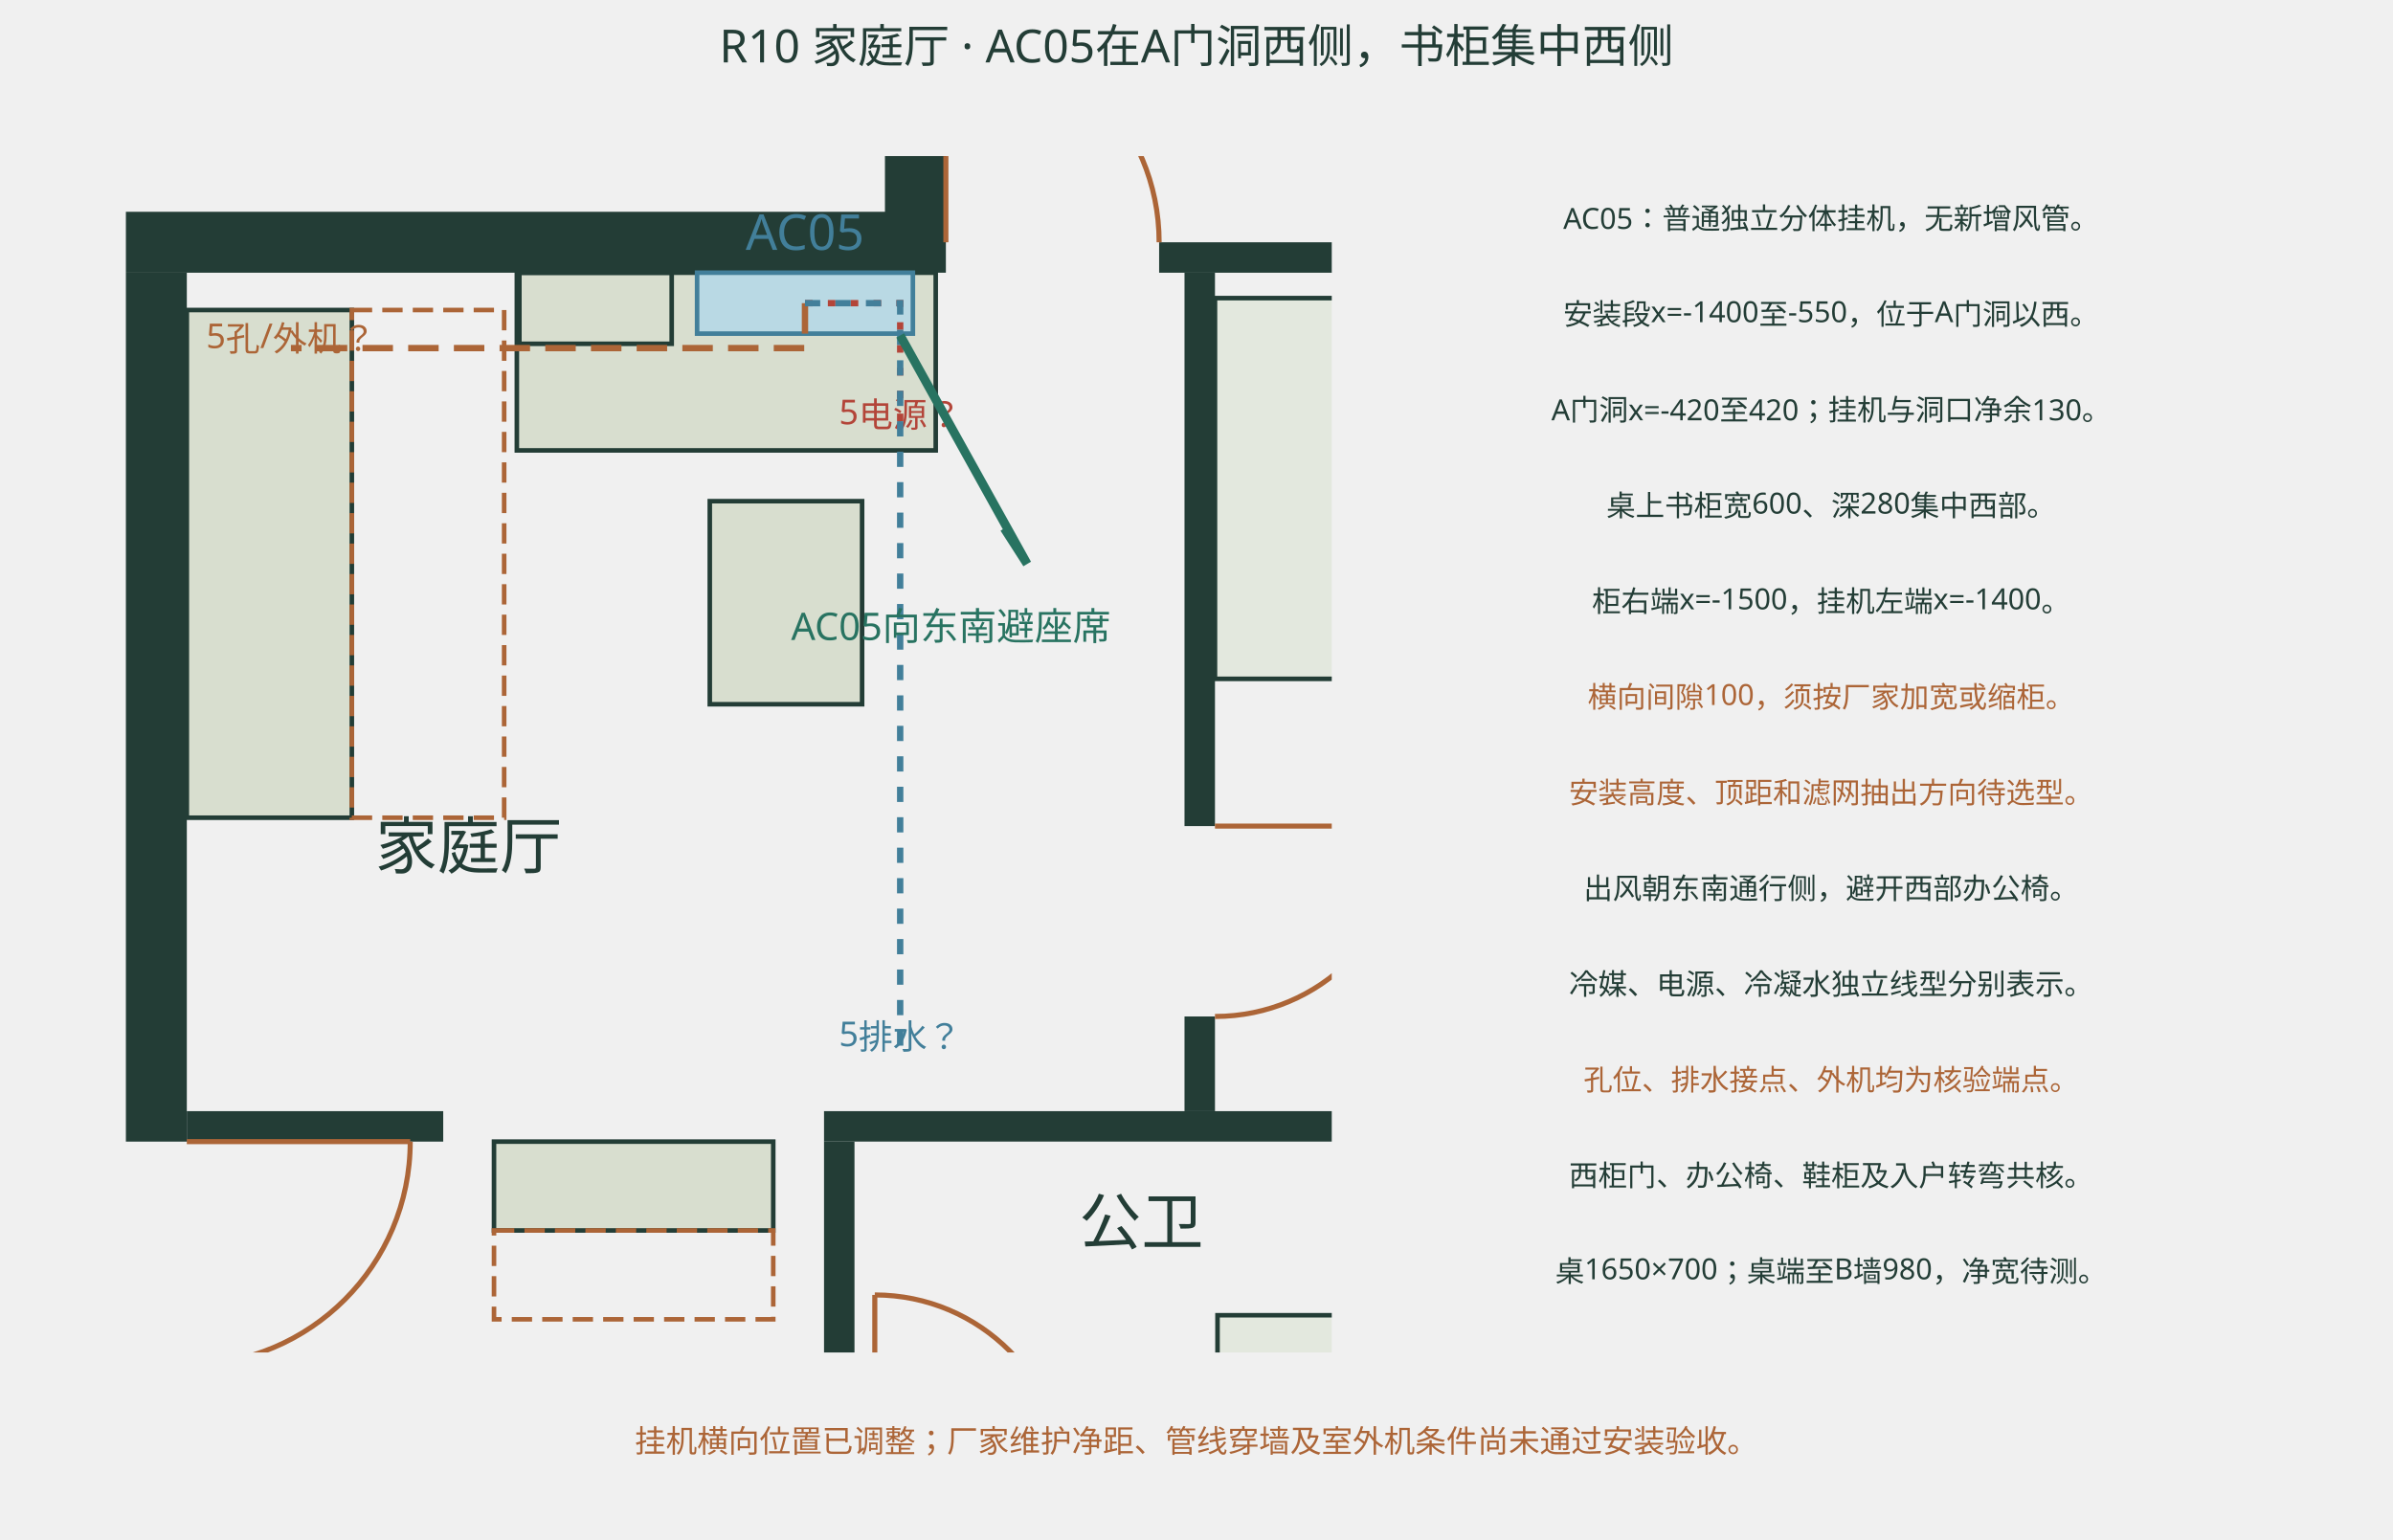
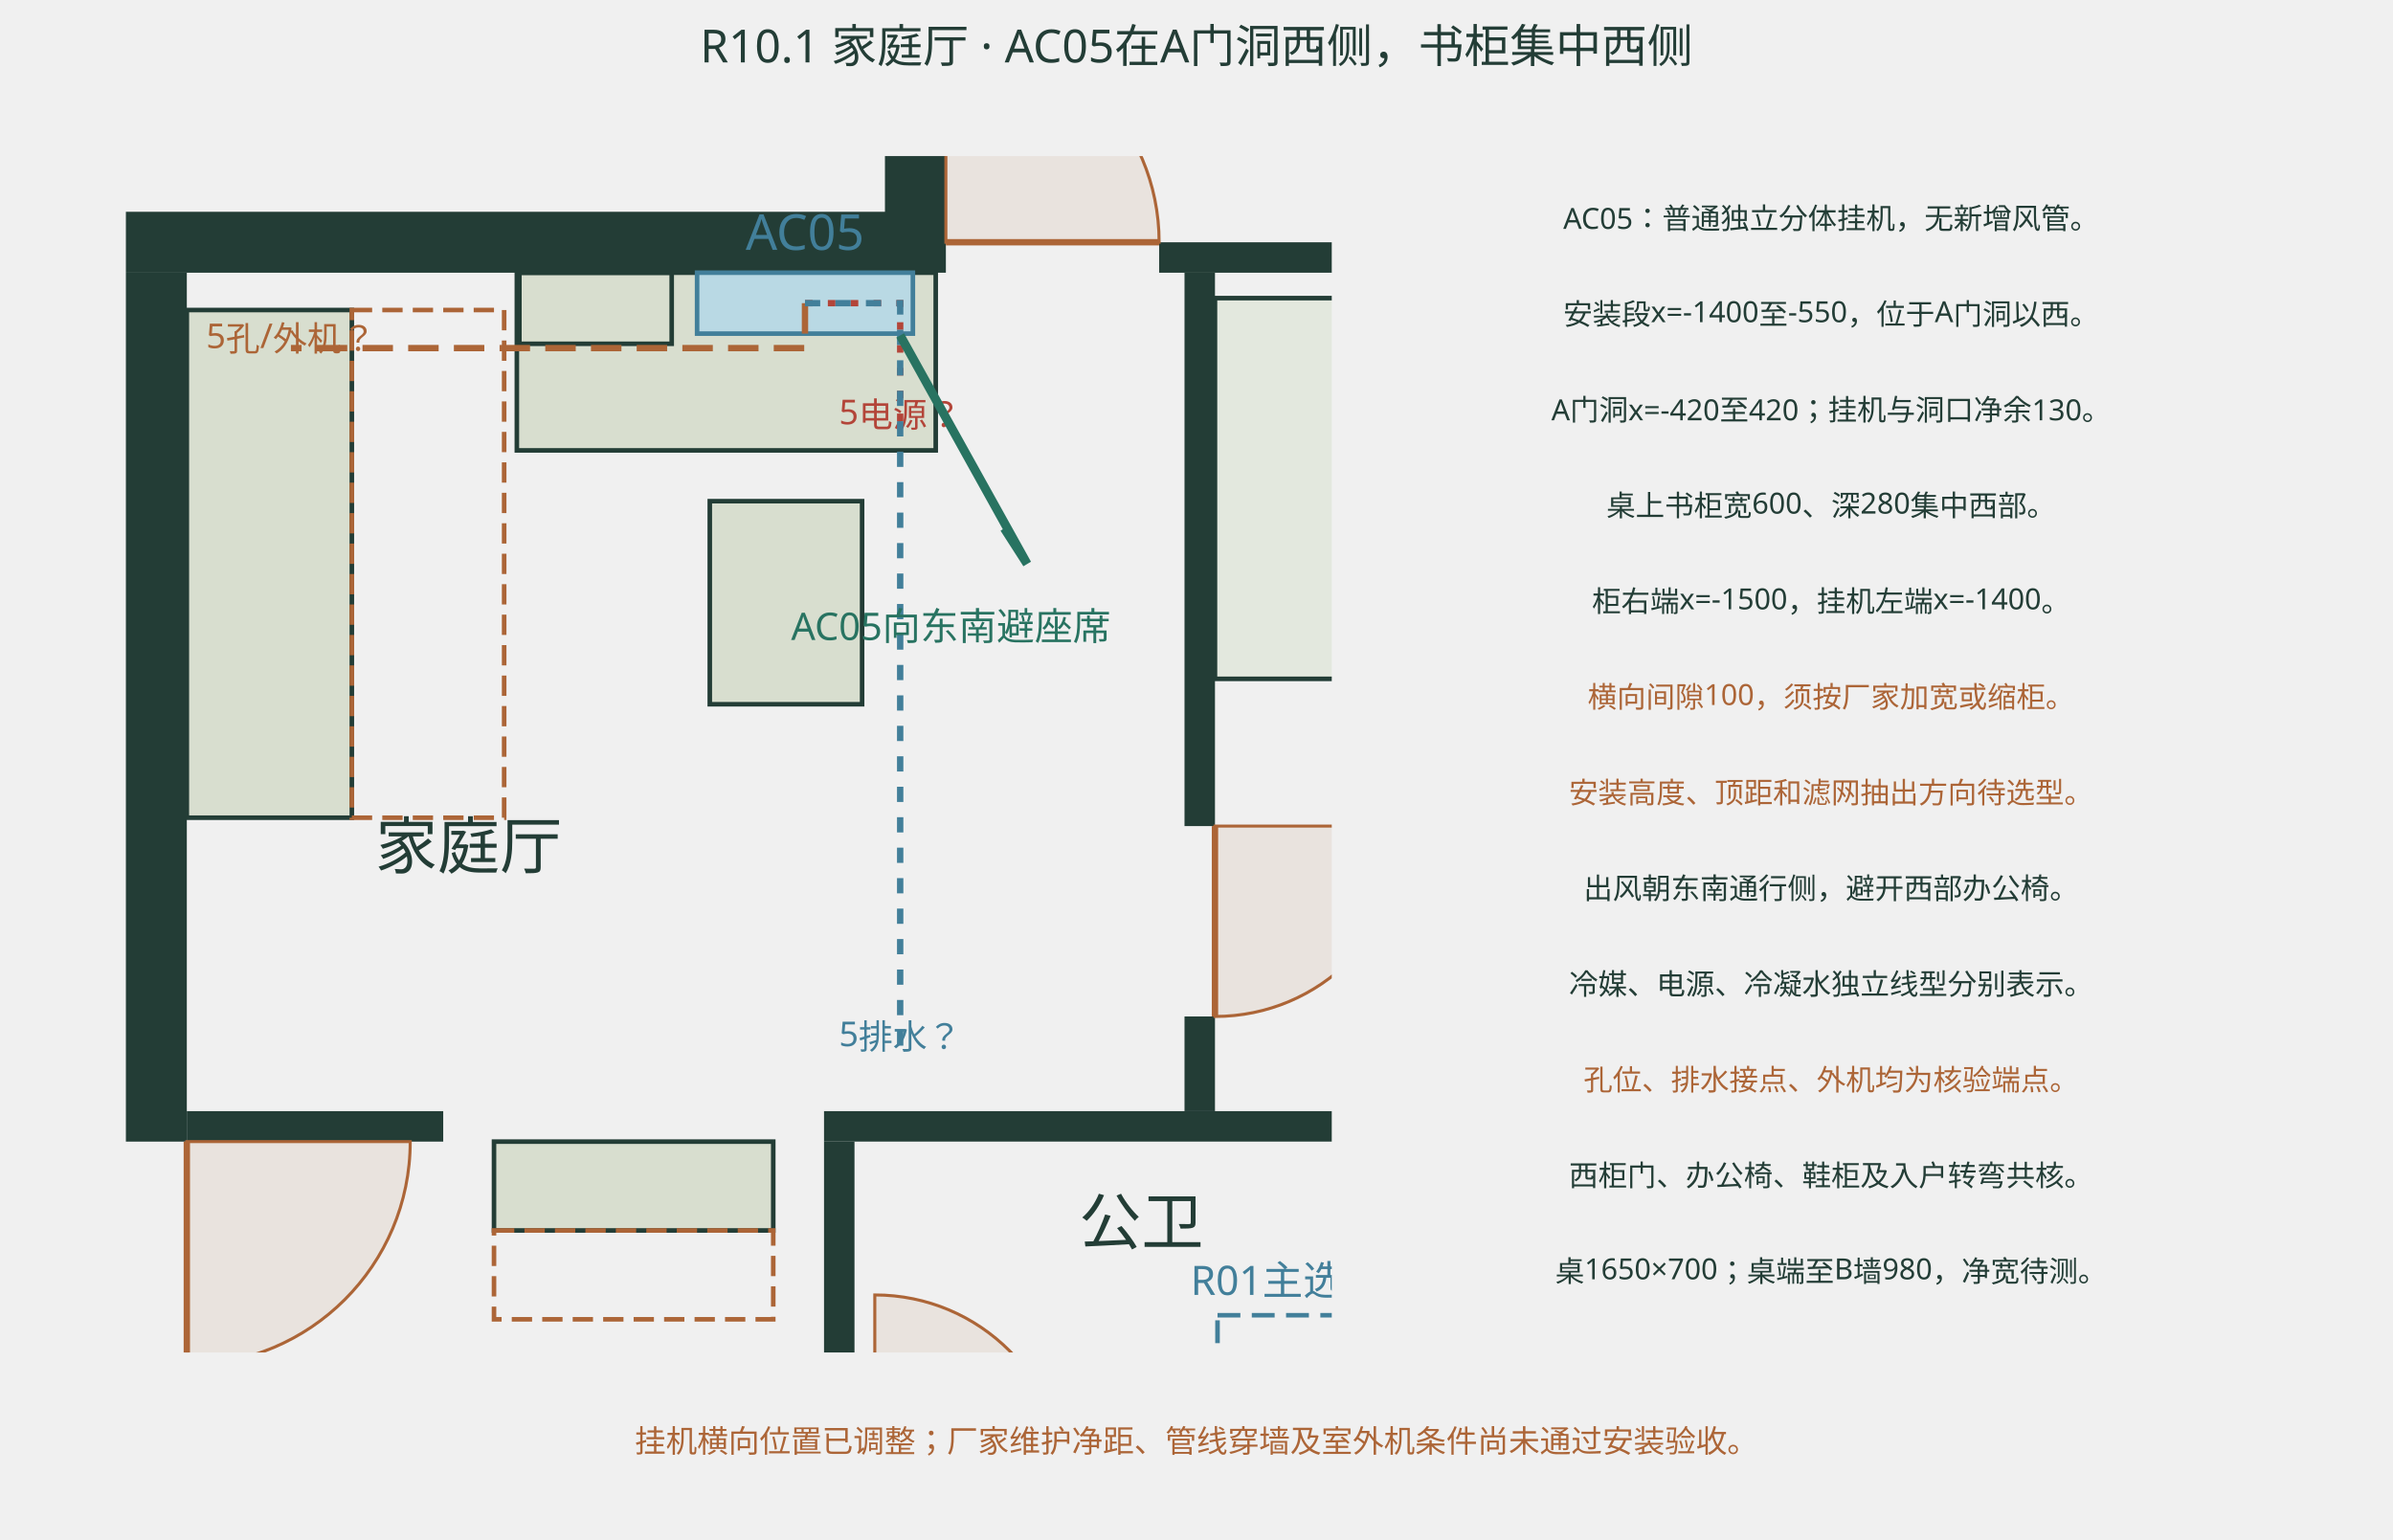
- <svg xmlns="http://www.w3.org/2000/svg" viewBox="0 0 1150 740" role="img" aria-label="R10 家庭厅 · AC05在A门洞西侧，书柜集中西侧">
+ <svg xmlns="http://www.w3.org/2000/svg" viewBox="0 0 1150 740" role="img" aria-label="R10.1 家庭厅 · AC05在A门洞西侧，书柜集中西侧">
  <g font-family="Microsoft YaHei, sans-serif">
-     <text x="575.0" y="30" font-size="22" fill="#233d36" text-anchor="middle">R10 家庭厅 · AC05在A门洞西侧，书柜集中西侧</text>
+     <text x="575.0" y="30" font-size="22" fill="#233d36" text-anchor="middle">R10.1 家庭厅 · AC05在A门洞西侧，书柜集中西侧</text>
    <svg x="30" y="75" width="610" height="575" viewBox="-3900 -6600 5000 4700">
-       <g data-model="e076298a32307d32d8c153a516c94fb05d81f4c542994ed85874554e8a292c61" transform="translate(0 0) scale(1)">
+       <g data-model="a398ea4fa54fd755995154d0015040b848deebf1966e73c0f9668fc84c76d69b" transform="translate(0 0) scale(1)">
        <g stroke-width="20">
          <g data-wall="A_north" data-box="-660,-10197,7520,240">
            <rect x="-660" y="-10197" width="7520" height="240" fill="#233d36" stroke="none" stroke-dasharray="" />
          </g>
          <g data-wall="A_west" data-box="-660,-10077,240,3810">
            <rect x="-660" y="-10077" width="240" height="3810" fill="#233d36" stroke="none" stroke-dasharray="" />
          </g>
          <g data-wall="A_east" data-box="6620,-10077,240,4050">
            <rect x="6620" y="-10077" width="240" height="4050" fill="#233d36" stroke="none" stroke-dasharray="" />
          </g>
          <g data-wall="A_south1" data-box="420,-6267,4290,120">
            <rect x="420" y="-6267" width="4290" height="120" fill="#233d36" stroke="none" stroke-dasharray="" />
          </g>
          <g data-wall="A_south2" data-box="6220,-6267,400,120">
            <rect x="6220" y="-6267" width="400" height="120" fill="#233d36" stroke="none" stroke-dasharray="" />
          </g>
          <g data-wall="family_north" data-box="-3650,-6387,3230,240">
            <rect x="-3650" y="-6387" width="3230" height="240" fill="#233d36" stroke="none" stroke-dasharray="" />
          </g>
          <g data-wall="family_west" data-box="-3650,-6147,240,3423">
            <rect x="-3650" y="-6147" width="240" height="3423" fill="#233d36" stroke="none" stroke-dasharray="" />
          </g>
          <g data-wall="master_bath_east1" data-box="1280,-10077,120,1190">
            <rect x="1280" y="-10077" width="120" height="1190" fill="#233d36" stroke="none" stroke-dasharray="" />
          </g>
          <g data-wall="master_bath_east2" data-box="1280,-8127,120,500">
            <rect x="1280" y="-8127" width="120" height="500" fill="#233d36" stroke="none" stroke-dasharray="" />
          </g>
          <g data-wall="master_bath_south" data-box="-420,-7747,1700,120">
            <rect x="-420" y="-7747" width="1700" height="120" fill="#233d36" stroke="none" stroke-dasharray="" />
          </g>
          <g data-wall="B_west1" data-box="520,-6147,120,2180">
            <rect x="520" y="-6147" width="120" height="2180" fill="#233d36" stroke="none" stroke-dasharray="" />
          </g>
          <g data-wall="B_west2" data-box="520,-3217,120,373">
            <rect x="520" y="-3217" width="120" height="373" fill="#233d36" stroke="none" stroke-dasharray="" />
          </g>
          <g data-wall="B_east1" data-box="3976,-6147,240,747">
            <rect x="3976" y="-6147" width="240" height="747" fill="#233d36" stroke="none" stroke-dasharray="" />
          </g>
          <g data-wall="B_east2" data-box="3976,-3850,240,1006">
            <rect x="3976" y="-3850" width="240" height="1006" fill="#233d36" stroke="none" stroke-dasharray="" />
          </g>
          <g data-wall="bath_kitchen_north" data-box="-900,-2844,4876,120">
            <rect x="-900" y="-2844" width="4876" height="120" fill="#233d36" stroke="none" stroke-dasharray="" />
          </g>
          <g data-wall="entry_return" data-box="-3410,-2844,1010,120">
            <rect x="-3410" y="-2844" width="1010" height="120" fill="#233d36" stroke="none" stroke-dasharray="" />
          </g>
          <g data-wall="entry_lower" data-box="-3650,-1844,240,594">
            <rect x="-3650" y="-1844" width="240" height="594" fill="#233d36" stroke="none" stroke-dasharray="" />
          </g>
          <g data-wall="entry_step" data-box="-4412,-1370,1002,240">
            <rect x="-4412" y="-1370" width="1002" height="240" fill="#233d36" stroke="none" stroke-dasharray="" />
          </g>
          <g data-wall="living_west" data-box="-4412,-1130,240,7600">
            <rect x="-4412" y="-1130" width="240" height="7600" fill="#233d36" stroke="none" stroke-dasharray="" />
          </g>
          <g data-wall="bath_west" data-box="-900,-2724,120,1474">
            <rect x="-900" y="-2724" width="120" height="1474" fill="#233d36" stroke="none" stroke-dasharray="" />
          </g>
          <g data-wall="bath_south1" data-box="-780,-1370,80,120">
            <rect x="-780" y="-1370" width="80" height="120" fill="#233d36" stroke="none" stroke-dasharray="" />
          </g>
          <g data-wall="bath_south2" data-box="50,-1370,1550,120">
            <rect x="50" y="-1370" width="1550" height="120" fill="#233d36" stroke="none" stroke-dasharray="" />
          </g>
          <g data-wall="bath_east" data-box="1600,-2724,120,1474">
            <rect x="1600" y="-2724" width="120" height="1474" fill="#233d36" stroke="none" stroke-dasharray="" />
          </g>
          <g data-wall="balconyB_div1" data-box="3976,-2724,120,1474">
            <rect x="3976" y="-2724" width="120" height="1474" fill="#233d36" stroke="none" stroke-dasharray="" />
          </g>
          <g data-wall="balconyB_div2" data-box="3976,-400,120,400">
            <rect x="3976" y="-400" width="120" height="400" fill="#233d36" stroke="none" stroke-dasharray="" />
          </g>
          <g data-wall="balconyB_NE" data-box="5093,-2844,120,180">
            <rect x="5093" y="-2844" width="120" height="180" fill="#233d36" stroke="none" stroke-dasharray="" />
          </g>
          <g data-wall="balconyB_SE" data-box="5093,-120,120,240">
            <rect x="5093" y="-120" width="120" height="240" fill="#233d36" stroke="none" stroke-dasharray="" />
          </g>
          <g data-wall="C_north_end" data-box="0,0,180,120">
            <rect x="0" y="0" width="180" height="120" fill="#233d36" stroke="none" stroke-dasharray="" />
          </g>
          <g data-wall="C_east1" data-box="3976,0,240,550">
            <rect x="3976" y="0" width="240" height="550" fill="#233d36" stroke="none" stroke-dasharray="" />
          </g>
          <g data-wall="C_east2" data-box="3976,2200,240,798">
            <rect x="3976" y="2200" width="240" height="798" fill="#233d36" stroke="none" stroke-dasharray="" />
          </g>
          <g data-wall="CD" data-box="-120,2998,4336,120">
            <rect x="-120" y="2998" width="4336" height="120" fill="#233d36" stroke="none" stroke-dasharray="" />
          </g>
          <g data-wall="C_west_end" data-box="-120,2818,120,300">
            <rect x="-120" y="2818" width="120" height="300" fill="#233d36" stroke="none" stroke-dasharray="" />
          </g>
          <g data-wall="D_west1" data-box="-120,3118,120,150">
            <rect x="-120" y="3118" width="120" height="150" fill="#233d36" stroke="none" stroke-dasharray="" />
          </g>
          <g data-wall="D_west2" data-box="-120,4018,120,2364">
            <rect x="-120" y="4018" width="120" height="2364" fill="#233d36" stroke="none" stroke-dasharray="" />
          </g>
          <g data-wall="D_east" data-box="3976,3118,240,3264">
            <rect x="3976" y="3118" width="240" height="3264" fill="#233d36" stroke="none" stroke-dasharray="" />
          </g>
          <g data-wall="D_south1" data-box="0,6262,1120,120">
            <rect x="0" y="6262" width="1120" height="120" fill="#233d36" stroke="none" stroke-dasharray="" />
          </g>
          <g data-wall="D_south2" data-box="2760,6262,1216,120">
            <rect x="2760" y="6262" width="1216" height="120" fill="#233d36" stroke="none" stroke-dasharray="" />
          </g>
          <g data-wall="balconyA_head1" data-box="-4172,5140,600,120">
            <rect x="-4172" y="5140" width="600" height="120" fill="#233d36" stroke="none" stroke-dasharray="" />
          </g>
          <g data-wall="balconyA_head2" data-box="-1572,5140,1452,240">
            <rect x="-1572" y="5140" width="1452" height="240" fill="#233d36" stroke="none" stroke-dasharray="" />
          </g>
          <g data-wall="balconyA_east" data-box="-1167,5380,120,1090">
            <rect x="-1167" y="5380" width="120" height="1090" fill="#233d36" stroke="none" stroke-dasharray="" />
          </g>
          <g data-opening="A_door" data-kind="door" data-box="-420,-6267,840,120">
-             <polyline points="-420,-6267 -420,-7107" fill="none" stroke="#ac6537" stroke-width="20" stroke-dasharray="" />
-             <path d="M420,-6267 A840,840 0 0 0 -420,-7107" fill="none" stroke="#ac6537" />
+             <path data-door-sweep="A_door" d="M-420,-6267 L-420,-7107.0 A840,840 0 0 1 420.0,-6267.0 Z" fill="#ac6537" fill-opacity=".09" stroke="#ac6537" stroke-width="12" />
+             <polyline points="-420,-6267 420.0,-6267.0" fill="none" stroke="#ac6537" stroke-width="25" stroke-dasharray="" />
          </g>
          <g data-opening="A_window" data-kind="window" data-box="4710,-6267,1510,120">
            <rect x="4710" y="-6267" width="1510" height="120" fill="#dfedf1" stroke="#427f9a" stroke-dasharray="" />
            <polyline points="4710,-6207.0 6220,-6207.0" fill="none" stroke="#427f9a" stroke-width="20" stroke-dasharray="" />
          </g>
          <g data-opening="master_bath_door" data-kind="door" data-box="1280,-8887,120,760">
-             <polyline points="1280,-8127 520,-8127" fill="none" stroke="#ac6537" stroke-width="20" stroke-dasharray="" />
-             <path d="M1280,-8887 A760,760 0 0 0 520,-8127" fill="none" stroke="#ac6537" />
+             <path data-door-sweep="master_bath_door" d="M1280,-8127 L520.0,-8127.0 A760,760 0 0 1 1280,-8887.0 Z" fill="#ac6537" fill-opacity=".09" stroke="#ac6537" stroke-width="12" />
+             <polyline points="1280,-8127 1280,-8887.0" fill="none" stroke="#ac6537" stroke-width="25" stroke-dasharray="" />
          </g>
          <g data-opening="B_door" data-kind="door" data-box="520,-3967,120,750">
-             <polyline points="640,-3967 1390,-3967" fill="none" stroke="#ac6537" stroke-width="20" stroke-dasharray="" />
-             <path d="M640,-3217 A750,750 0 0 0 1390,-3967" fill="none" stroke="#ac6537" />
+             <path data-door-sweep="B_door" d="M640,-3967 L1390.0,-3967.0 A750,750 0 0 1 640.0,-3217.0 Z" fill="#ac6537" fill-opacity=".09" stroke="#ac6537" stroke-width="12" />
+             <polyline points="640,-3967 640.0,-3217.0" fill="none" stroke="#ac6537" stroke-width="25" stroke-dasharray="" />
          </g>
          <g data-opening="entry" data-kind="door" data-box="-3650,-2724,240,880">
-             <polyline points="-3410,-2724 -2530,-2724" fill="none" stroke="#ac6537" stroke-width="20" stroke-dasharray="" />
-             <path d="M-3410,-1844 A880,880 0 0 0 -2530,-2724" fill="none" stroke="#ac6537" />
+             <path data-door-sweep="entry" d="M-3410,-2724 L-2530.0,-2724.0 A880,880 0 0 1 -3410.0,-1844.0 Z" fill="#ac6537" fill-opacity=".09" stroke="#ac6537" stroke-width="12" />
+             <polyline points="-3410,-2724 -3410.0,-1844.0" fill="none" stroke="#ac6537" stroke-width="25" stroke-dasharray="" />
          </g>
          <g data-opening="bath_door" data-kind="door" data-box="-700,-1370,750,120">
-             <polyline points="-700,-1370 -700,-2120" fill="none" stroke="#ac6537" stroke-width="20" stroke-dasharray="" />
-             <path d="M50,-1370 A750,750 0 0 0 -700,-2120" fill="none" stroke="#ac6537" />
+             <path data-door-sweep="bath_door" d="M-700,-1370 L-700.0,-2120.0 A750,750 0 0 1 50.0,-1370.0 Z" fill="#ac6537" fill-opacity=".09" stroke="#ac6537" stroke-width="12" />
+             <polyline points="-700,-1370 50.0,-1370.0" fill="none" stroke="#ac6537" stroke-width="25" stroke-dasharray="" />
          </g>
          <g data-opening="balconyB_door" data-kind="door" data-box="3976,-1250,120,850">
-             <polyline points="4096,-1250 4946,-1250" fill="none" stroke="#ac6537" stroke-width="20" stroke-dasharray="" />
-             <path d="M4096,-400 A850,850 0 0 0 4946,-1250" fill="none" stroke="#ac6537" />
+             <path data-door-sweep="balconyB_door" d="M4096,-1250 L4946.0,-1250.0 A850,850 0 0 1 4096.0,-400.0 Z" fill="#ac6537" fill-opacity=".09" stroke="#ac6537" stroke-width="12" />
+             <polyline points="4096,-1250 4096.0,-400.0" fill="none" stroke="#ac6537" stroke-width="25" stroke-dasharray="" />
          </g>
          <g data-opening="D_door" data-kind="door" data-box="-120,3268,120,750">
-             <polyline points="0,3268 750,3268" fill="none" stroke="#ac6537" stroke-width="20" stroke-dasharray="" />
-             <path d="M0,4018 A750,750 0 0 0 750,3268" fill="none" stroke="#ac6537" />
+             <path data-door-sweep="D_door" d="M0,3268 L750.0,3268.0 A750,750 0 0 1 4.5924254968025744e-14,4018.0 Z" fill="#ac6537" fill-opacity=".09" stroke="#ac6537" stroke-width="12" />
+             <polyline points="0,3268 4.5924254968025744e-14,4018.0" fill="none" stroke="#ac6537" stroke-width="25" stroke-dasharray="" />
          </g>
          <g data-opening="balconyA_connection" data-kind="connected" data-box="-3572,5140,2000,120" />
          <g data-opening="balconyB_north" data-kind="window" data-box="4216,-2844,877,120">
            <rect x="4216" y="-2844" width="877" height="120" fill="#dfedf1" stroke="#427f9a" stroke-dasharray="" />
            <polyline points="4216,-2784.0 5093,-2784.0" fill="none" stroke="#427f9a" stroke-width="20" stroke-dasharray="" />
          </g>
          <g data-opening="balconyB_east" data-kind="window" data-box="5093,-2664,120,2544">
            <rect x="5093" y="-2664" width="120" height="2544" fill="#dfedf1" stroke="#427f9a" stroke-dasharray="" />
            <polyline points="5153.0,-2664 5153.0,-120" fill="none" stroke="#427f9a" stroke-width="20" stroke-dasharray="" />
          </g>
          <g data-opening="balconyB_south" data-kind="window" data-box="4216,0,877,120">
            <rect x="4216" y="0" width="877" height="120" fill="#dfedf1" stroke="#427f9a" stroke-dasharray="" />
            <polyline points="4216,60.0 5093,60.0" fill="none" stroke="#427f9a" stroke-width="20" stroke-dasharray="" />
          </g>
          <g data-opening="balconyA_south" data-kind="window" data-box="-4172,6350,3005,120">
            <rect x="-4172" y="6350" width="3005" height="120" fill="#dfedf1" stroke="#427f9a" stroke-dasharray="" />
            <polyline points="-4172,6410.0 -1167,6410.0" fill="none" stroke="#427f9a" stroke-width="20" stroke-dasharray="" />
          </g>
          <g data-opening="B_bay" data-kind="bay_east" data-box="3976,-5400,750,1550">
            <rect x="3976" y="-5400" width="750" height="1550" fill="#dce8ec" stroke="none" stroke-dasharray="" />
            <polyline points="3976,-5400 4726,-5400 4726,-3850 3976,-3850" fill="none" stroke="#427f9a" stroke-width="35" stroke-dasharray="" />
            <polyline points="4076,-5300 4626,-5300 4626,-3950 4076,-3950" fill="none" stroke="#427f9a" stroke-width="20" stroke-dasharray="" />
          </g>
          <g data-opening="C_bay" data-kind="bay_east" data-box="3976,550,750,1650">
            <rect x="3976" y="550" width="750" height="1650" fill="#dce8ec" stroke="none" stroke-dasharray="" />
            <polyline points="3976,550 4726,550 4726,2200 3976,2200" fill="none" stroke="#427f9a" stroke-width="35" stroke-dasharray="" />
            <polyline points="4076,650 4626,650 4626,2100 4076,2100" fill="none" stroke="#427f9a" stroke-width="20" stroke-dasharray="" />
          </g>
          <g data-opening="D_bay" data-kind="bay_south" data-box="1120,6262,1640,700">
            <rect x="1120" y="6262" width="1640" height="700" fill="#dce8ec" stroke="none" stroke-dasharray="" />
            <polyline points="1120,6262 1120,6962 2760,6962 2760,6262" fill="none" stroke="#427f9a" stroke-width="35" stroke-dasharray="" />
            <polyline points="1220,6362 1220,6862 2660,6862 2660,6362" fill="none" stroke="#427f9a" stroke-width="20" stroke-dasharray="" />
          </g>
        </g>
        <g stroke-width="18">
          <g data-object="sink" data-box="3200,-2724,776,600">
            <rect x="3200" y="-2724" width="776" height="600" fill="#d8decf" stroke="#233d36" stroke-dasharray="" />
          </g>
          <g data-object="prep" data-box="2400,-2724,800,600">
            <rect x="2400" y="-2724" width="800" height="600" fill="#d8decf" stroke="#233d36" stroke-dasharray="" />
          </g>
          <g data-object="hob" data-box="1720,-2724,680,600">
            <rect x="1720" y="-2724" width="680" height="600" fill="#d8decf" stroke="#233d36" stroke-dasharray="" />
          </g>
          <g data-object="island" data-box="2900,225,1000,750">
            <rect x="2900" y="225" width="1000" height="750" fill="#d8decf" stroke="#233d36" stroke-dasharray="" />
          </g>
          <g data-object="fridge" data-box="100,2248,975,750">
            <rect x="100" y="2248" width="975" height="750" fill="#d8decf" stroke="#233d36" stroke-dasharray="" />
          </g>
          <g data-object="tower" data-box="1075,2398,600,600">
            <rect x="1075" y="2398" width="600" height="600" fill="#d8decf" stroke="#233d36" stroke-dasharray="" />
          </g>
          <g data-object="coffee" data-box="1675,2398,1300,600">
            <rect x="1675" y="2398" width="1300" height="600" fill="#d8decf" stroke="#233d36" stroke-dasharray="" />
          </g>
          <g data-object="pantry" data-box="2975,2398,901,600">
            <rect x="2975" y="2398" width="901" height="600" fill="#d8decf" stroke="#233d36" stroke-dasharray="" />
          </g>
          <g data-object="table4" data-box="1300,200,1600,800">
            <rect x="1300" y="200" width="1600" height="800" fill="#d8decf" stroke="#233d36" stroke-dasharray="" />
          </g>
          <g data-object="aux_sink" data-box="3460,330,340,360">
            <rect x="3460" y="330" width="340" height="360" fill="#e1f1f7" stroke="#427f9a" stroke-dasharray="" />
          </g>
          <g data-object="dishwasher" data-box="2600,-2724,600,600">
            <rect x="2600" y="-2724" width="600" height="600" fill="none" stroke="#427f9a" stroke-dasharray="" />
          </g>
          <g data-object="chair_pull_0" data-box="1450.0,-600,500,800">
            <rect x="1450.0" y="-600" width="500" height="800" fill="none" stroke="#ac6537" stroke-dasharray="45 45" />
          </g>
          <g data-object="chair_pull_1" data-box="2250.0,-600,500,800">
            <rect x="2250.0" y="-600" width="500" height="800" fill="none" stroke="#ac6537" stroke-dasharray="45 45" />
          </g>
          <g data-object="chair_pull_2" data-box="1450.0,1000,500,800">
            <rect x="1450.0" y="1000" width="500" height="800" fill="none" stroke="#ac6537" stroke-dasharray="45 45" />
          </g>
          <g data-object="chair_pull_3" data-box="2250.0,1000,500,800">
            <rect x="2250.0" y="1000" width="500" height="800" fill="none" stroke="#ac6537" stroke-dasharray="45 45" />
          </g>
          <g data-object="chair_seated_0" data-box="1450.0,-250,500,450">
            <rect x="1450.0" y="-250" width="500" height="450" fill="#fff" stroke="#ac6537" stroke-dasharray="" />
          </g>
          <g data-object="chair_seated_1" data-box="2250.0,-250,500,450">
            <rect x="2250.0" y="-250" width="500" height="450" fill="#fff" stroke="#ac6537" stroke-dasharray="" />
          </g>
          <g data-object="chair_seated_2" data-box="1450.0,1000,500,450">
            <rect x="1450.0" y="1000" width="500" height="450" fill="#fff" stroke="#ac6537" stroke-dasharray="" />
          </g>
          <g data-object="chair_seated_3" data-box="2250.0,1000,500,450">
            <rect x="2250.0" y="1000" width="500" height="450" fill="#fff" stroke="#ac6537" stroke-dasharray="" />
          </g>
          <text x="3588.0" y="-2359.0" font-size="190" fill="#233d36" text-anchor="middle">主水槽</text>
          <text x="2800.0" y="-2359.0" font-size="190" fill="#233d36" text-anchor="middle">备菜800</text>
          <text x="2060.0" y="-2359.0" font-size="190" fill="#233d36" text-anchor="middle">灶</text>
          <text x="3400.0" y="665.0" font-size="190" fill="#233d36" text-anchor="middle">带水岛</text>
          <text x="587.5" y="2688.0" font-size="190" fill="#233d36" text-anchor="middle">冰箱</text>
          <text x="1375.0" y="2763.0" font-size="190" fill="#233d36" text-anchor="middle">蒸／烤</text>
          <text x="2325.0" y="2763.0" font-size="190" fill="#233d36" text-anchor="middle">咖啡1300</text>
          <text x="3425.5" y="2763.0" font-size="190" fill="#233d36" text-anchor="middle">食品</text>
          <text x="2100.0" y="665.0" font-size="190" fill="#233d36" text-anchor="middle">1600×800</text>
          <g data-object="bedA" data-box="3350,-9577,1800,2000">
            <rect x="3350" y="-9577" width="1800" height="2000" fill="#e3e8de" stroke="#233d36" stroke-dasharray="" />
          </g>
          <g data-object="wardrobeA" data-box="5920,-9777,600,2400">
            <rect x="5920" y="-9777" width="600" height="2400" fill="#e3e8de" stroke="#233d36" stroke-dasharray="" />
          </g>
          <g data-object="bedB" data-box="1670,-6047,1500,2000">
            <rect x="1670" y="-6047" width="1500" height="2000" fill="#e3e8de" stroke="#233d36" stroke-dasharray="" />
          </g>
          <g data-object="wardrobeB" data-box="640,-6047,600,1500">
            <rect x="640" y="-6047" width="600" height="1500" fill="#e3e8de" stroke="#233d36" stroke-dasharray="" />
          </g>
          <g data-object="bedD" data-box="1680,3262,1500,2000">
            <rect x="1680" y="3262" width="1500" height="2000" fill="#e3e8de" stroke="#233d36" stroke-dasharray="" />
          </g>
          <g data-object="wardrobeD" data-box="0,5400,2700,600">
            <rect x="0" y="5400" width="2700" height="600" fill="#e3e8de" stroke="#233d36" stroke-dasharray="" />
          </g>
          <g data-object="sofa" data-box="-4072,850,950,2700">
            <rect x="-4072" y="850" width="950" height="2700" fill="#e3e8de" stroke="#233d36" stroke-dasharray="" />
          </g>
          <g data-object="screen" data-box="-1150,1000,80,2450">
            <rect x="-1150" y="1000" width="80" height="2450" fill="#e3e8de" stroke="#427f9a" stroke-dasharray="" />
          </g>
          <g data-object="projector" data-box="-3620,2050,450,300">
            <rect x="-3620" y="2050" width="450" height="300" fill="#e3e8de" stroke="#427f9a" stroke-dasharray="" />
          </g>
          <g data-object="laundry" data-box="4216,-2490,750,650">
            <rect x="4216" y="-2490" width="750" height="650" fill="#e3e8de" stroke="#233d36" stroke-dasharray="" />
          </g>
-           <g data-object="robot" data-box="4300,-450,650,450">
-             <rect x="4300" y="-450" width="650" height="450" fill="#e3e8de" stroke="#233d36" stroke-dasharray="" />
-           </g>
          <g data-object="robot_alt" data-box="650,-2040,550,450">
-             <rect x="650" y="-2040" width="550" height="450" fill="#e3e8de" stroke="#233d36" stroke-dasharray="" />
-           </g>
+             <rect x="650" y="-2040" width="550" height="450" fill="none" stroke="#427f9a" stroke-dasharray="90 45" />
+           </g>
+           <text x="925" y="-2120" font-size="160" fill="#427f9a" text-anchor="middle">R01主选？</text>
          <g data-object="deep" data-box="-3410,-6000,650,2000">
            <rect x="-3410" y="-6000" width="650" height="2000" fill="#d8decf" stroke="#233d36" stroke-dasharray="" />
          </g>
          <g data-object="deep_door" data-box="-2760,-6000,600,2000">
            <rect x="-2760" y="-6000" width="600" height="2000" fill="none" stroke="#ac6537" stroke-dasharray="80 40" />
          </g>
          <g data-object="desk" data-box="-2110,-6147,1650,700">
            <rect x="-2110" y="-6147" width="1650" height="700" fill="#d8decf" stroke="#233d36" stroke-dasharray="" />
          </g>
          <g data-object="books" data-box="-2100,-6147,600,280">
            <rect x="-2100" y="-6147" width="600" height="280" fill="none" stroke="#233d36" stroke-dasharray="" />
          </g>
          <g data-object="chair" data-box="-1350,-5247,600,800">
            <rect x="-1350" y="-5247" width="600" height="800" fill="#d8decf" stroke="#233d36" stroke-dasharray="" />
          </g>
          <g data-object="shoe" data-box="-2200,-2724,1100,350">
            <rect x="-2200" y="-2724" width="1100" height="350" fill="#d8decf" stroke="#233d36" stroke-dasharray="" />
          </g>
          <g data-object="shoe_door" data-box="-2200,-2374,1100,350">
            <rect x="-2200" y="-2374" width="1100" height="350" fill="none" stroke="#ac6537" stroke-dasharray="80 40" />
          </g>
          <g data-object="AC01" data-box="-2950,5200,1400,650">
            <rect x="-2950" y="5200" width="1400" height="650" fill="#b9d9e4" stroke="#427f9a" stroke-dasharray="" />
          </g>
          <text x="-2250.0" y="5110" font-size="195" fill="#427f9a" text-anchor="middle">AC01</text>
-           <g data-object="AC02" data-box="5920,-7200,700,240">
-             <rect x="5920" y="-7200" width="700" height="240" fill="#b9d9e4" stroke="#427f9a" stroke-dasharray="" />
-           </g>
-           <text x="6270.0" y="-7290" font-size="195" fill="#427f9a" text-anchor="middle">AC02</text>
-           <g data-object="AC03" data-box="3376,-3900,600,240">
-             <rect x="3376" y="-3900" width="600" height="240" fill="#b9d9e4" stroke="#427f9a" stroke-dasharray="" />
-           </g>
-           <text x="3676.0" y="-3990" font-size="195" fill="#427f9a" text-anchor="middle">AC03</text>
+           <g data-object="AC02" data-box="6380,-7250,240,800">
+             <rect x="6380" y="-7250" width="240" height="800" fill="#b9d9e4" stroke="#427f9a" stroke-dasharray="" />
+           </g>
+           <text x="6500.0" y="-7340" font-size="195" fill="#427f9a" text-anchor="middle">AC02</text>
+           <g data-object="AC03" data-box="3736,-3750,240,800">
+             <rect x="3736" y="-3750" width="240" height="800" fill="#b9d9e4" stroke="#427f9a" stroke-dasharray="" />
+           </g>
+           <text x="3856.0" y="-3840" font-size="195" fill="#427f9a" text-anchor="middle">AC03</text>
          <g data-object="AC04" data-box="2976,6022,850,240">
            <rect x="2976" y="6022" width="850" height="240" fill="#b9d9e4" stroke="#427f9a" stroke-dasharray="" />
          </g>
          <text x="3401.0" y="5932" font-size="195" fill="#427f9a" text-anchor="middle">AC04</text>
          <g data-object="AC05" data-box="-1400,-6147,850,240">
            <rect x="-1400" y="-6147" width="850" height="240" fill="#b9d9e4" stroke="#427f9a" stroke-dasharray="" />
          </g>
          <text x="-975.0" y="-6237" font-size="195" fill="#427f9a" text-anchor="middle">AC05</text>
          <text x="3500" y="-6770" font-size="245" fill="#233d36" text-anchor="middle">A 主卧</text>
          <text x="250" y="-9300" font-size="245" fill="#233d36" text-anchor="middle">主卫</text>
          <text x="-2300" y="-3800" font-size="245" fill="#233d36" text-anchor="middle">家庭厅</text>
          <text x="2600" y="-3300" font-size="245" fill="#233d36" text-anchor="middle">B 次卧</text>
          <text x="350" y="-2320" font-size="245" fill="#233d36" text-anchor="middle">公卫</text>
          <text x="4730" y="-1700" font-size="245" fill="#233d36" text-anchor="middle">阳台B</text>
          <text x="-2350" y="100" font-size="245" fill="#233d36" text-anchor="middle">客厅</text>
          <text x="900" y="4450" font-size="245" fill="#233d36" text-anchor="middle">D 次卧</text>
          <text x="-2800" y="6050" font-size="245" fill="#233d36" text-anchor="middle">阳台A 封窗连通</text>
        </g>
        <g data-object="AC01-ceiling" data-box="-3250,4900,2000,1150">
          <rect x="-3250" y="4900" width="2000" height="1150" fill="none" stroke="#427f9a" stroke-dasharray="180 70 30 70" />
        </g>
        <g data-object="AC01-return" data-box="-2870,4980,600,180">
          <rect x="-2870" y="4980" width="600" height="180" fill="#c4e2d8" stroke="#287361" stroke-dasharray="" />
        </g>
        <g data-object="AC01-access" data-box="-2150,4960,600,600">
          <rect x="-2150" y="4960" width="600" height="600" fill="none" stroke="#ac6537" stroke-dasharray="80 40" />
        </g>
        <g data-object="AC01-standing" data-box="-2350,4230,1000,850">
          <rect x="-2350" y="4230" width="1000" height="850" fill="none" stroke="#287361" stroke-dasharray="30 50" />
        </g>
        <g data-route="AC01-refrigerant">
          <polyline points="-2250,5525 -1300,5525 -1300,6050" fill="none" stroke="#ac6537" stroke-width="25" stroke-dasharray="120 60" />
        </g>
        <text x="-1300" y="6050" font-size="135" fill="#ac6537" text-anchor="middle">1孔/外机？</text>
        <g data-route="AC01-power">
          <polyline points="-2250,5525 -3100,5525 -3100,4100" fill="none" stroke="#b34539" stroke-width="25" stroke-dasharray="30 60" />
        </g>
        <text x="-3100" y="4100" font-size="135" fill="#b34539" text-anchor="middle">1电源？</text>
        <g data-route="AC01-condensate">
          <polyline points="-1550,5600 -1220,5600 -1220,6200" fill="none" stroke="#427f9a" stroke-width="25" stroke-dasharray="60 60" />
        </g>
        <text x="-1220" y="6200" font-size="135" fill="#427f9a" text-anchor="middle">1排水？</text>
        <g data-route="AC02-refrigerant">
-           <polyline points="6270,-7080 6500,-7080 6500,-6500" fill="none" stroke="#ac6537" stroke-width="25" stroke-dasharray="120 60" />
+           <polyline points="6500,-6850 6500,-7080 6500,-6500" fill="none" stroke="#ac6537" stroke-width="25" stroke-dasharray="120 60" />
        </g>
        <text x="6500" y="-6500" font-size="135" fill="#ac6537" text-anchor="middle">2孔/外机？</text>
        <g data-route="AC02-power">
-           <polyline points="6270,-7080 5750,-7080 5750,-6500" fill="none" stroke="#b34539" stroke-width="25" stroke-dasharray="30 60" />
+           <polyline points="6500,-6850 5750,-6850 5750,-6500" fill="none" stroke="#b34539" stroke-width="25" stroke-dasharray="30 60" />
        </g>
        <text x="5750" y="-6500" font-size="135" fill="#b34539" text-anchor="middle">2电源？</text>
        <g data-route="AC02-condensate">
-           <polyline points="6270,-7080 6500,-9900 1500,-9900 1500,-8000" fill="none" stroke="#427f9a" stroke-width="25" stroke-dasharray="60 60" />
+           <polyline points="6500,-6850 6500,-9900 1500,-9900 1500,-8000" fill="none" stroke="#427f9a" stroke-width="25" stroke-dasharray="60 60" />
        </g>
        <text x="1500" y="-8000" font-size="135" fill="#427f9a" text-anchor="middle">2排水？</text>
        <g data-route="AC03-refrigerant">
-           <polyline points="3676,-3780 3900,-3780 3900,-3000" fill="none" stroke="#ac6537" stroke-width="25" stroke-dasharray="120 60" />
+           <polyline points="3856,-3350 3900,-3350 3900,-3000" fill="none" stroke="#ac6537" stroke-width="25" stroke-dasharray="120 60" />
        </g>
        <text x="3900" y="-3000" font-size="135" fill="#ac6537" text-anchor="middle">3孔/外机？</text>
        <g data-route="AC03-power">
-           <polyline points="3676,-3780 3200,-3780 3200,-3100" fill="none" stroke="#b34539" stroke-width="25" stroke-dasharray="30 60" />
+           <polyline points="3856,-3350 3200,-3350 3200,-3100" fill="none" stroke="#b34539" stroke-width="25" stroke-dasharray="30 60" />
        </g>
        <text x="3200" y="-3100" font-size="135" fill="#b34539" text-anchor="middle">3电源？</text>
        <g data-route="AC03-condensate">
-           <polyline points="3676,-3780 3850,-3780 3850,-2950" fill="none" stroke="#427f9a" stroke-width="25" stroke-dasharray="60 60" />
+           <polyline points="3856,-3350 3850,-3350 3850,-2950" fill="none" stroke="#427f9a" stroke-width="25" stroke-dasharray="60 60" />
        </g>
        <text x="3850" y="-2950" font-size="135" fill="#427f9a" text-anchor="middle">3排水？</text>
        <g data-route="AC04-refrigerant">
          <polyline points="3401,6142 3900,6142 3900,6600" fill="none" stroke="#ac6537" stroke-width="25" stroke-dasharray="120 60" />
        </g>
        <text x="3900" y="6600" font-size="135" fill="#ac6537" text-anchor="middle">4孔/外机？</text>
        <g data-route="AC04-power">
          <polyline points="3401,6142 3100,6142 3100,5500" fill="none" stroke="#b34539" stroke-width="25" stroke-dasharray="30 60" />
        </g>
        <text x="3100" y="5500" font-size="135" fill="#b34539" text-anchor="middle">4电源？</text>
        <g data-route="AC04-condensate">
          <polyline points="3401,6142 2900,6142 2900,6600" fill="none" stroke="#427f9a" stroke-width="25" stroke-dasharray="60 60" />
        </g>
        <text x="2900" y="6600" font-size="135" fill="#427f9a" text-anchor="middle">4排水？</text>
        <g data-route="AC05-refrigerant">
          <polyline points="-975,-6027 -975,-5850 -3000,-5850" fill="none" stroke="#ac6537" stroke-width="25" stroke-dasharray="120 60" />
        </g>
        <text x="-3000" y="-5850" font-size="135" fill="#ac6537" text-anchor="middle">5孔/外机？</text>
        <g data-route="AC05-power">
          <polyline points="-975,-6027 -600,-6027 -600,-5550" fill="none" stroke="#b34539" stroke-width="25" stroke-dasharray="30 60" />
        </g>
        <text x="-600" y="-5550" font-size="135" fill="#b34539" text-anchor="middle">5电源？</text>
        <g data-route="AC05-condensate">
          <polyline points="-975,-6027 -600,-6027 -600,-3100" fill="none" stroke="#427f9a" stroke-width="25" stroke-dasharray="60 60" />
        </g>
        <text x="-600" y="-3100" font-size="135" fill="#427f9a" text-anchor="middle">5排水？</text>
        <polyline points="-2750,5200 -2750,4500 -2820,4640 -2750,4500 -2680,4640" fill="none" stroke="#287361" stroke-width="40" stroke-dasharray="" />
        <text x="-3350" y="4620" font-size="165" fill="#287361" text-anchor="middle">送风北↑</text>
        <text x="-1800" y="4800" font-size="165" fill="#287361" text-anchor="middle">检修站位</text>
        <polyline points="-600,-5900 -100,-5000 -190,-5140" fill="none" stroke="#287361" stroke-width="35" stroke-dasharray="" />
        <text x="-400" y="-4700" font-size="150" fill="#287361" text-anchor="middle">AC05向东南避座席</text>
+         <polyline points="6380,-6850 5650,-6850" fill="none" stroke="#287361" stroke-width="35" stroke-dasharray="" />
+         <polyline points="3736,-3350 3000,-3350" fill="none" stroke="#287361" stroke-width="35" stroke-dasharray="" />
+         <text x="5400" y="-6600" font-size="150" fill="#287361" text-anchor="middle">AC02向西</text>
+         <text x="2870" y="-3050" font-size="150" fill="#287361" text-anchor="middle">AC03向西</text>
+         <text x="-2870" y="4900" font-size="135" fill="#287361" text-anchor="middle">AC01-R</text>
+         <text x="-1900" y="5100" font-size="135" fill="#ac6537" text-anchor="middle">AC01-J</text>
+         <text x="-1850" y="4320" font-size="135" fill="#287361" text-anchor="middle">AC01-S</text>
      </g>
    </svg>
    <text x="880" y="110" font-size="14" fill="#233d36" text-anchor="middle">AC05：普通独立分体挂机，无新增风管。</text>
    <text x="880" y="156" font-size="14" fill="#233d36" text-anchor="middle">安装段x=-1400至-550，位于A门洞以西。</text>
    <text x="880" y="202" font-size="14" fill="#233d36" text-anchor="middle">A门洞x=-420至420；挂机与洞口净余130。</text>
    <text x="880" y="248" font-size="14" fill="#233d36" text-anchor="middle">桌上书柜宽600、深280集中西部。</text>
    <text x="880" y="294" font-size="14" fill="#233d36" text-anchor="middle">柜右端x=-1500，挂机左端x=-1400。</text>
    <text x="880" y="340" font-size="14" fill="#ac6537" text-anchor="middle">横向间隙100，须按厂家加宽或缩柜。</text>
    <text x="880" y="386" font-size="14" fill="#ac6537" text-anchor="middle">安装高度、顶距和滤网抽出方向待选型。</text>
    <text x="880" y="432" font-size="14" fill="#233d36" text-anchor="middle">出风朝东南通行侧，避开西部办公椅。</text>
    <text x="880" y="478" font-size="14" fill="#233d36" text-anchor="middle">冷媒、电源、冷凝水独立线型分别表示。</text>
    <text x="880" y="524" font-size="14" fill="#ac6537" text-anchor="middle">孔位、排水接点、外机均为核验端点。</text>
    <text x="880" y="570" font-size="14" fill="#233d36" text-anchor="middle">西柜门、办公椅、鞋柜及入户转弯共核。</text>
    <text x="880" y="616" font-size="14" fill="#233d36" text-anchor="middle">桌1650×700；桌端至B墙980，净宽待测。</text>
    <text x="575" y="698" font-size="15" fill="#ac6537" text-anchor="middle">挂机横向位置已调整；厂家维护净距、管线穿墙及室外机条件尚未通过安装验收。</text>
  </g>
</svg>
